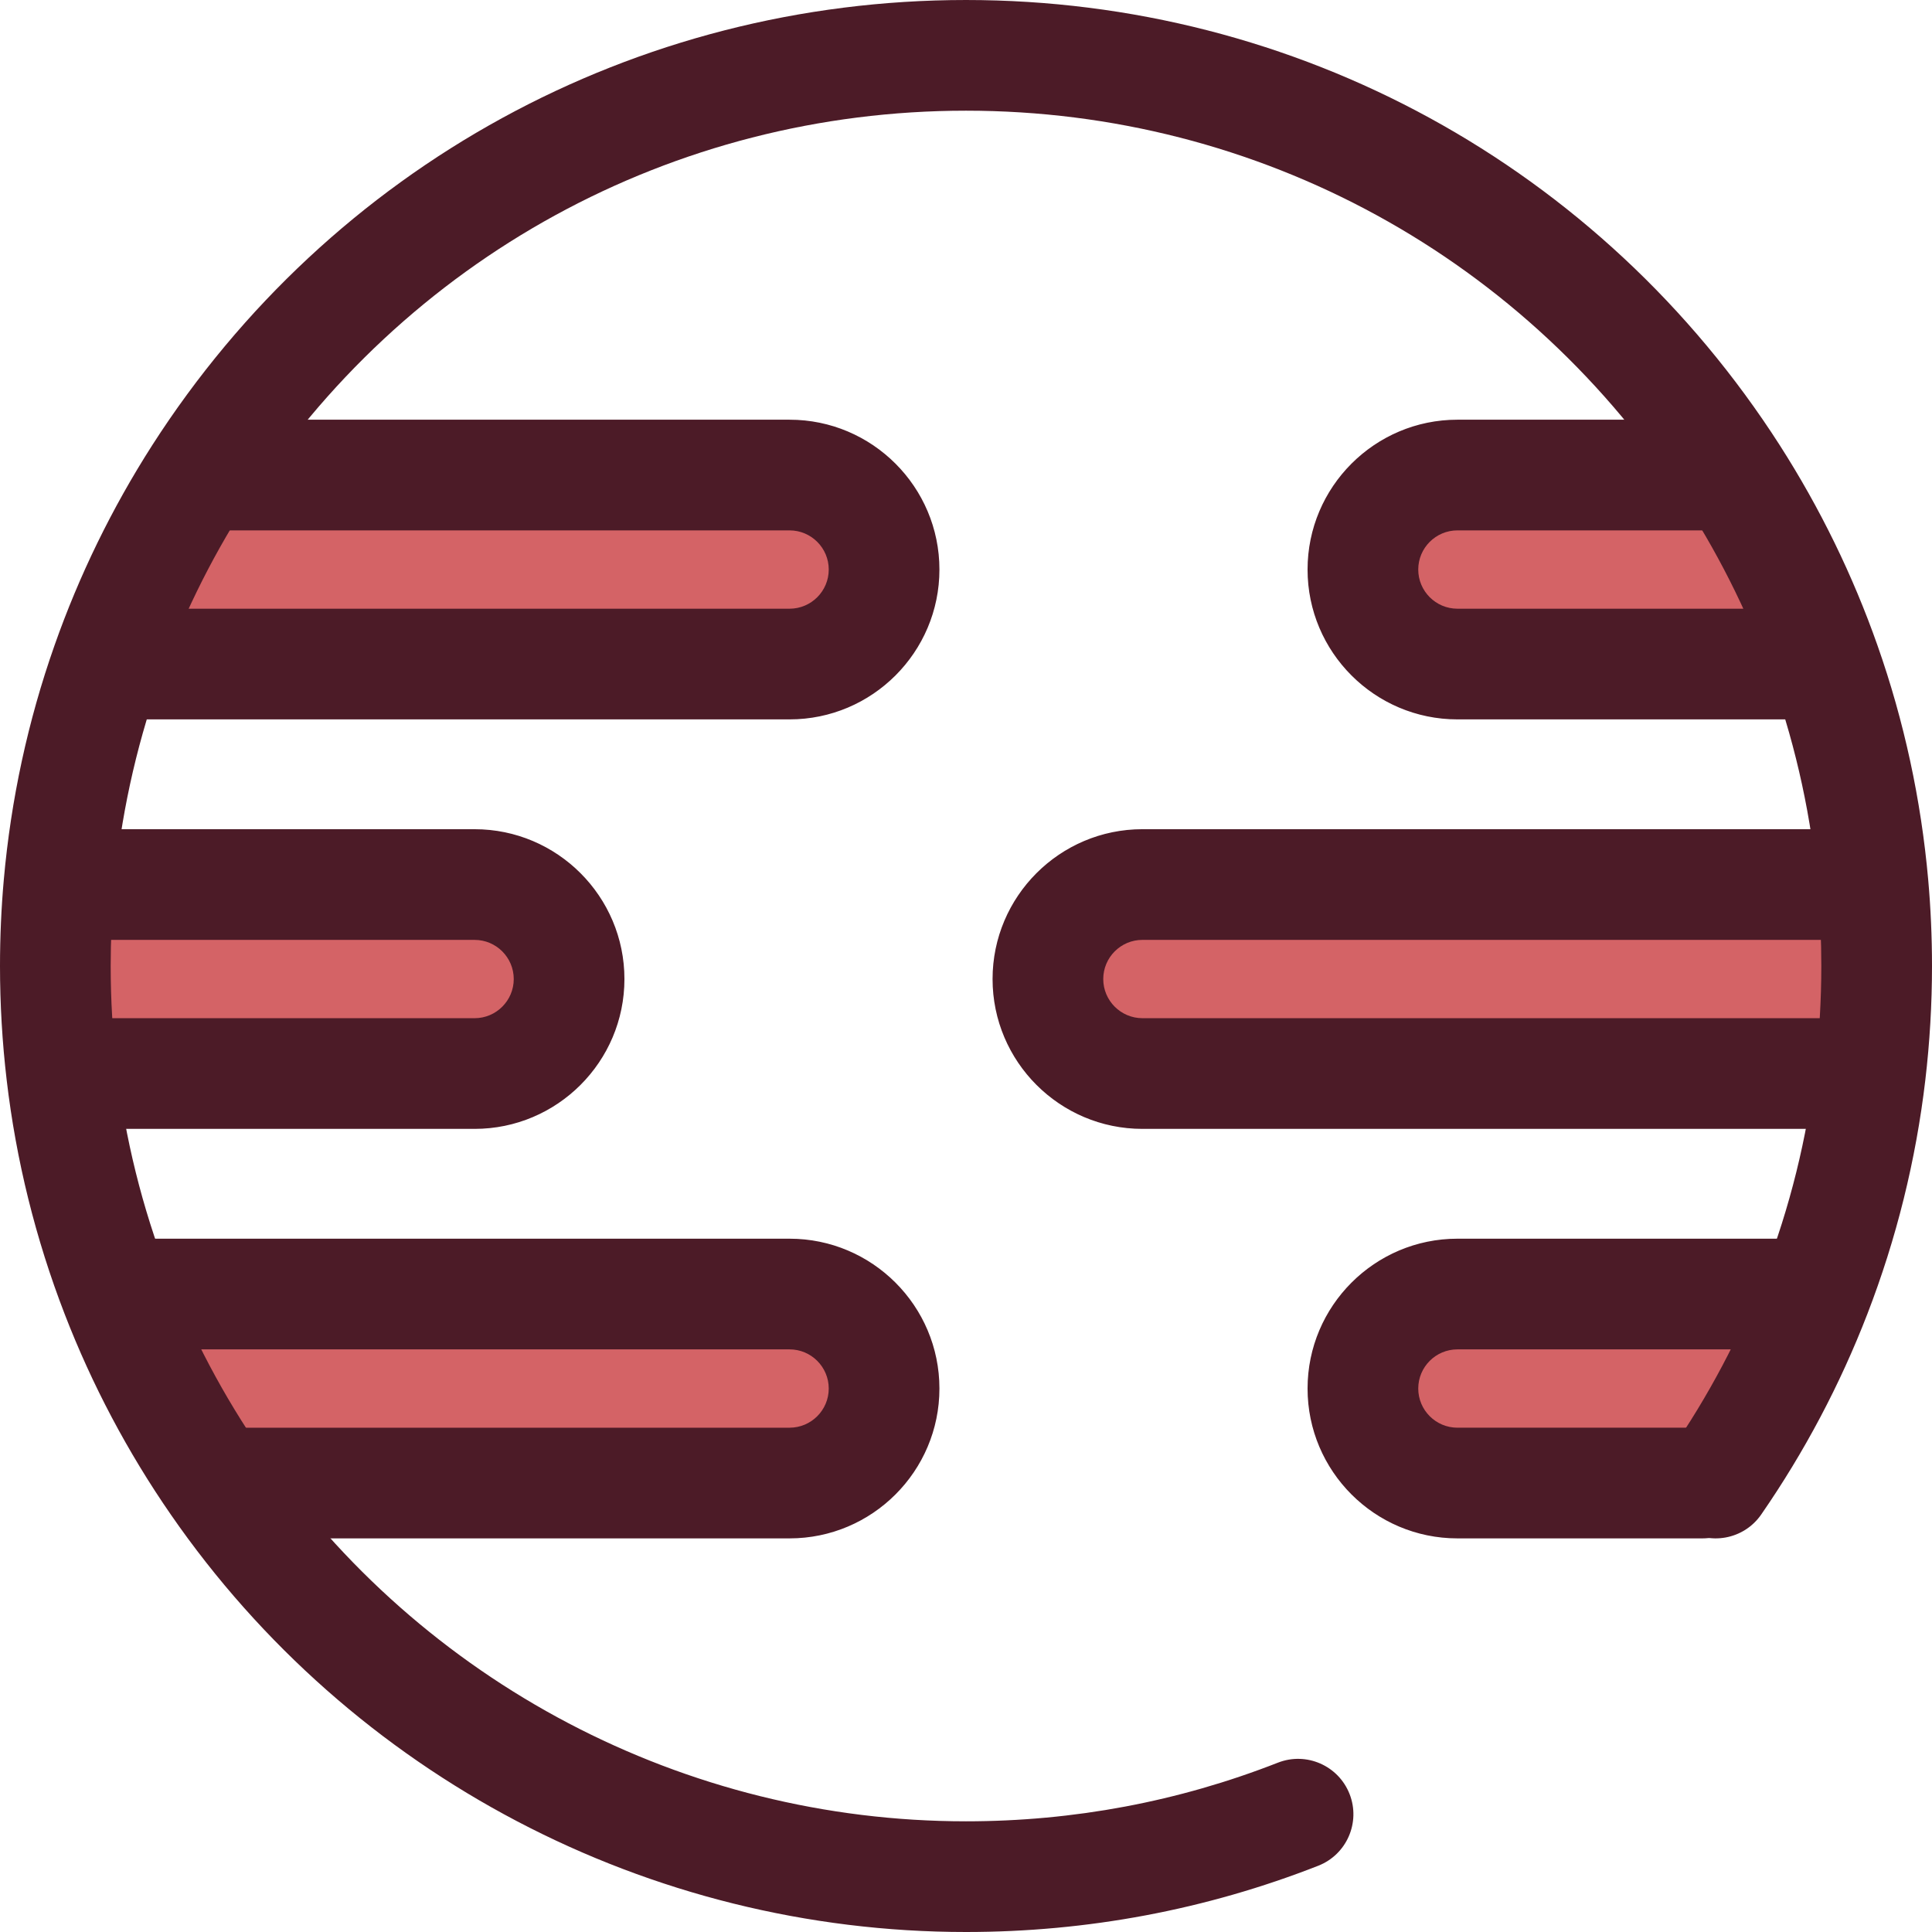
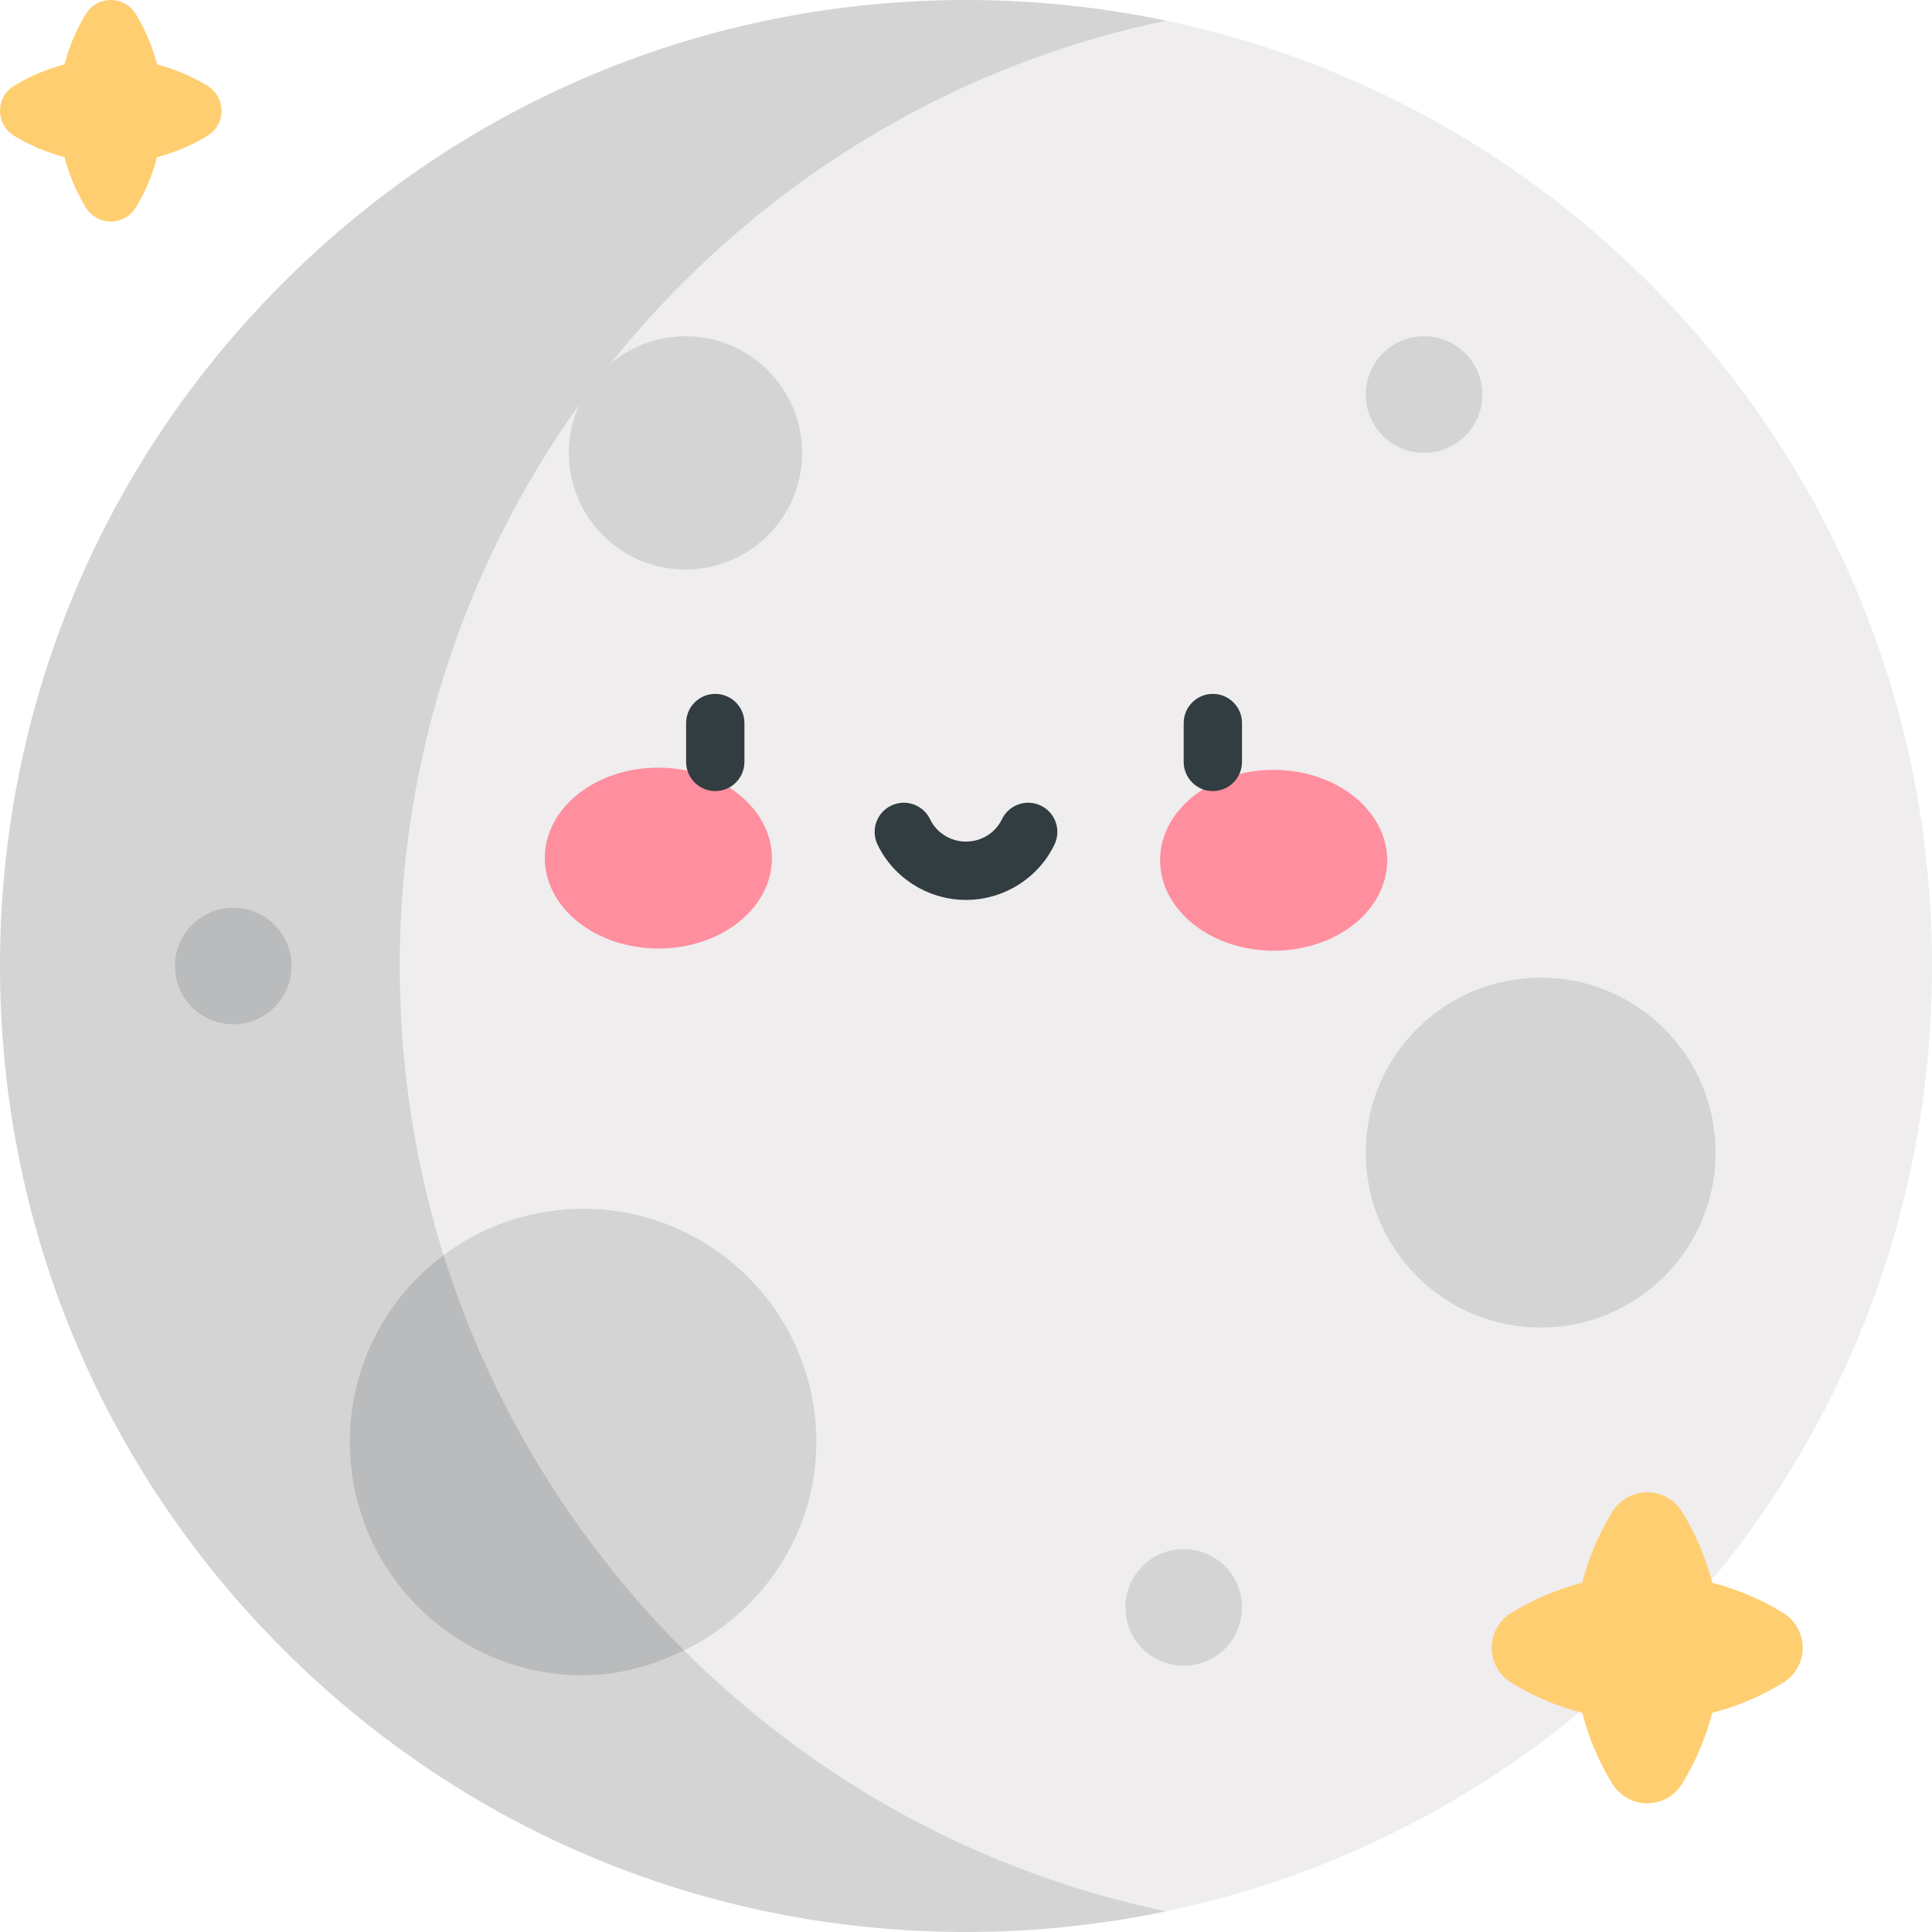
- <svg xmlns="http://www.w3.org/2000/svg" version="1.1" id="Layer_1" x="0px" y="0px" viewBox="0 0 512.001 512.001" style="enable-background:new 0 0 512.001 512.001;" xml:space="preserve">
-   <path style="fill:#D46366;" d="M34.148,342.934H209.25c13.83,0,25.043,11.212,25.043,25.043l0,0  c0,13.83-11.212,25.043-25.043,25.043H60.66" />
-   <path style="fill:#4C1B27;" d="M209.25,407.687H60.66c-8.099,0-14.666-6.566-14.666-14.666c0-8.1,6.568-14.666,14.666-14.666  h148.589c5.721,0,10.376-4.655,10.376-10.376c0-5.721-4.655-10.378-10.376-10.378H34.148c-8.099,0-14.666-6.566-14.666-14.666  c0-8.1,6.568-14.666,14.666-14.666H209.25c21.897,0,39.709,17.814,39.709,39.709C248.959,389.873,231.147,407.687,209.25,407.687z" />
-   <path style="fill:#D46366;" d="M18.955,234.413h106.817c13.83,0,25.043,11.212,25.043,25.043l0,0  c0,13.83-11.212,25.043-25.043,25.043h-106.1" />
-   <path style="fill:#4C1B27;" d="M125.772,299.165h-106.1c-8.099,0-14.666-6.566-14.666-14.666c0-8.1,6.568-14.666,14.666-14.666  h106.1c5.721,0,10.376-4.655,10.376-10.376s-4.655-10.376-10.376-10.376H18.955c-8.099,0-14.666-6.566-14.666-14.666  c0-8.1,6.568-14.666,14.666-14.666h106.817c21.897,0,39.709,17.814,39.709,39.709S147.669,299.165,125.772,299.165z" />
-   <path style="fill:#D46366;" d="M56.035,125.892H209.25c13.83,0,25.043,11.212,25.043,25.043l0,0  c0,13.83-11.212,25.043-25.043,25.043H31.593" />
-   <path style="fill:#4C1B27;" d="M209.25,190.645H31.593c-8.099,0-14.666-6.566-14.666-14.666s6.568-14.666,14.666-14.666H209.25  c5.721,0,10.376-4.655,10.376-10.378c0-5.723-4.655-10.376-10.376-10.376H56.035c-8.099,0-14.666-6.566-14.666-14.666  s6.568-14.666,14.666-14.666H209.25c21.897,0,39.709,17.814,39.709,39.709C248.959,172.831,231.147,190.645,209.25,190.645z" />
-   <path style="fill:#D46366;" d="M451.173,393.021h-64.947c-13.83,0-25.043-11.212-25.043-25.043l0,0  c0-13.83,11.212-25.043,25.043-25.043h91.625" />
-   <path style="fill:#4C1B27;" d="M451.173,407.687h-64.945c-21.897,0-39.709-17.814-39.709-39.709c0-21.897,17.814-39.71,39.709-39.71  h91.625c8.099,0,14.666,6.566,14.666,14.666c0,8.1-6.568,14.666-14.666,14.666h-91.625c-5.721,0-10.376,4.655-10.376,10.376  s4.655,10.378,10.376,10.378h64.945c8.099,0,14.666,6.566,14.666,14.666C465.839,401.121,459.272,407.687,451.173,407.687z" />
-   <path style="fill:#D46366;" d="M480.406,175.979h-94.18c-13.83,0-25.043-11.212-25.043-25.043l0,0  c0-13.83,11.212-25.043,25.043-25.043h69.737" />
-   <path style="fill:#4C1B27;" d="M480.407,190.645h-94.18c-21.897,0-39.709-17.814-39.709-39.71c0-21.895,17.814-39.709,39.709-39.709  h69.737c8.099,0,14.666,6.566,14.666,14.666s-6.568,14.666-14.666,14.666h-69.737c-5.721,0-10.376,4.655-10.376,10.376  c0,5.721,4.655,10.378,10.376,10.378h94.18c8.099,0,14.666,6.566,14.666,14.666S488.506,190.645,480.407,190.645z" />
-   <path style="fill:#D46366;" d="M492.327,284.5H302.75c-13.83,0-25.043-11.212-25.043-25.043l0,0  c0-13.83,11.212-25.043,25.043-25.043h190.295" />
-   <g>
-     <path style="fill:#4C1B27;" d="M492.328,299.165H302.75c-21.897,0-39.709-17.814-39.709-39.709s17.814-39.709,39.709-39.709   h190.295c8.099,0,14.666,6.566,14.666,14.666c0,8.1-6.568,14.666-14.666,14.666H302.75c-5.721,0-10.376,4.655-10.376,10.376   s4.655,10.376,10.376,10.376h189.578c8.099,0,14.666,6.566,14.666,14.666C506.994,292.599,500.427,299.165,492.328,299.165z" />
-     <path style="fill:#4C1B27;" d="M256,512.001c-84.098,0-162.881-41.362-210.743-110.642c-11.431-16.53-20.895-34.41-28.127-53.139   C9.427,328.298,4.259,307.432,1.769,286.21C0.595,276.249,0,266.084,0,256.001c0-7.684,0.339-15.385,1.009-22.89   c1.882-21.2,6.395-42.061,13.414-62c6.528-18.587,15.251-36.465,25.926-53.129C87.732,44.102,168.348,0.001,256,0.001   s168.266,44.102,215.646,117.973c10.679,16.671,19.402,34.549,25.934,53.145c7.015,19.93,11.528,40.791,13.412,61.997   c0.669,7.499,1.009,15.2,1.009,22.885c0,10.083-0.595,20.25-1.769,30.215c-2.489,21.216-7.659,42.081-15.363,62.008   c-7.23,18.724-16.695,36.604-28.128,53.139c-4.608,6.663-13.744,8.329-20.405,3.722c-6.663-4.607-8.329-13.742-3.722-20.405   c10.118-14.634,18.494-30.457,24.896-47.029c6.815-17.63,11.388-36.086,13.591-54.859c1.041-8.838,1.568-17.849,1.568-26.791   c0-6.817-0.301-13.643-0.892-20.283c-1.669-18.777-5.66-37.236-11.866-54.87c-5.783-16.466-13.506-32.291-22.957-47.045   C404.998,68.39,333.612,29.333,256,29.333S107.002,68.39,65.044,133.81c-9.445,14.747-17.168,30.572-22.948,47.029   c-6.208,17.642-10.2,36.1-11.868,54.872c-0.594,6.647-0.895,13.471-0.895,20.289c0,8.941,0.527,17.953,1.568,26.784   c2.203,18.78,6.774,37.236,13.59,54.862c6.402,16.577,14.778,32.399,24.897,47.033c42.39,61.359,112.15,97.988,186.612,97.988   c28.529,0,56.336-5.227,82.647-15.536c7.544-2.958,16.051,0.764,19.006,8.305c2.955,7.541-0.764,16.051-8.304,19.006   C319.614,506.093,288.207,512.001,256,512.001z" />
+ <svg xmlns="http://www.w3.org/2000/svg" id="Layer_1" enable-background="new 0 0 497 497" height="512" viewBox="0 0 497 497" width="512">
+   <path d="m248.5 0c-66.377 0-128.781 25.849-175.716 72.784-46.935 46.936-72.784 109.34-72.784 175.716s25.849 128.78 72.784 175.716c46.935 46.935 109.339 72.784 175.716 72.784 17.487 0 34.693-1.812 51.418-5.313v-486.374c-16.725-3.501-33.931-5.313-51.418-5.313z" fill="#d4d4d5" />
+   <path d="m497 248.5c0-66.376-25.849-128.78-72.784-175.716-34.57-34.57-77.538-57.683-124.298-67.471-46.761 9.788-89.728 32.901-124.298 67.471-46.935 46.936-72.784 109.34-72.784 175.716s25.849 128.78 72.784 175.716c34.57 34.57 77.538 57.683 124.298 67.471 46.761-9.788 89.728-32.901 124.298-67.471 46.935-46.936 72.784-109.34 72.784-175.716z" fill="#efedee" />
+   <ellipse cx="169.331" cy="220.763" fill="#ff8e9e" rx="29.212" ry="23.263" transform="matrix(1 .003 -.003 1 .693 -.529)" />
+   <ellipse cx="327.669" cy="221.259" fill="#ff8e9e" rx="29.212" ry="23.263" transform="matrix(-1 -.003 .003 -1 654.644 443.544)" />
+   <path d="m184 178.5c-4.142 0-7.5 3.358-7.5 7.5v10c0 4.142 3.358 7.5 7.5 7.5s7.5-3.358 7.5-7.5v-10c0-4.142-3.358-7.5-7.5-7.5z" fill="#313d40" />
+   <path d="m312 178.5c-4.142 0-7.5 3.358-7.5 7.5v10c0 4.142 3.358 7.5 7.5 7.5s7.5-3.358 7.5-7.5v-10c0-4.142-3.358-7.5-7.5-7.5z" fill="#313d40" />
+   <path d="m267.735 207.234c-3.737-1.789-8.215-.206-10.001 3.531-1.666 3.484-5.291 5.735-9.234 5.735s-7.568-2.251-9.234-5.735c-1.787-3.737-6.266-5.317-10.001-3.531-3.737 1.787-5.318 6.265-3.531 10.001 4.144 8.666 13.08 14.265 22.766 14.265s18.623-5.599 22.766-14.265c1.787-3.736.206-8.215-3.531-10.001z" fill="#313d40" />
+   <g fill="#d4d4d5">
+     <circle cx="396.336" cy="296.5" r="45" />
+     <circle cx="176.335" cy="116.5" r="30" />
+     <circle cx="304.5" cy="413.5" r="15" />
  </g>
-   <g>
- </g>
-   <g>
- </g>
-   <g>
- </g>
-   <g>
- </g>
-   <g>
- </g>
-   <g>
- </g>
-   <g>
- </g>
-   <g>
- </g>
-   <g>
- </g>
-   <g>
- </g>
-   <g>
- </g>
-   <g>
- </g>
-   <g>
- </g>
-   <g>
- </g>
-   <g>
- </g>
+   <circle cx="60" cy="248.5" fill="#b9bbbc" r="15" />
+   <circle cx="366.336" cy="101.5" fill="#d4d4d5" r="15" />
+   <path d="m175.962 424.553-61.848-101.686c-14.638 10.941-24.114 28.408-24.114 48.089 0 33.137 26.863 60 60 60 9.437 0 18.019-2.521 25.962-6.403-.227-.226.227.227 0 0z" fill="#b9bbbc" />
+   <path d="m210.001 370.956c0-33.137-26.863-60-60-60-13.456 0-25.878 4.43-35.886 11.911 11.814 37.841 33.016 72.854 61.848 101.686.227.227-.228-.226 0 0 19.95-9.748 34.038-29.896 34.038-53.597z" fill="#d4d4d5" />
+   <path d="m40.416 40.416c4.627-1.191 8.983-3.058 12.956-5.49 4.837-2.96 4.837-9.892 0-12.852-3.973-2.431-8.329-4.298-12.956-5.489-1.191-4.627-3.058-8.983-5.49-12.956-2.96-4.837-9.892-4.837-12.852 0-2.432 3.973-4.298 8.329-5.49 12.957-4.627 1.191-8.983 3.058-12.956 5.489-4.837 2.96-4.837 9.892 0 12.852 3.973 2.432 8.329 4.299 12.956 5.49 1.191 4.627 3.058 8.983 5.49 12.956 2.96 4.837 9.892 4.837 12.852 0 2.432-3.974 4.299-8.33 5.49-12.957z" fill="#ffce71" />
+   <path d="m440.465 440.615c6.494-1.672 12.608-4.292 18.184-7.705 6.789-4.155 6.789-13.883 0-18.038-5.576-3.413-11.69-6.033-18.184-7.704-1.672-6.494-4.292-12.608-7.705-18.185-4.155-6.789-13.883-6.789-18.038 0-3.413 5.576-6.033 11.69-7.705 18.185-6.494 1.672-12.608 4.292-18.184 7.704-6.789 4.155-6.789 13.883 0 18.038 5.576 3.413 11.69 6.033 18.184 7.705 1.672 6.494 4.292 12.607 7.705 18.184 4.155 6.789 13.883 6.789 18.038 0 3.413-5.577 6.033-11.691 7.705-18.184z" fill="#ffce71" />
</svg>
